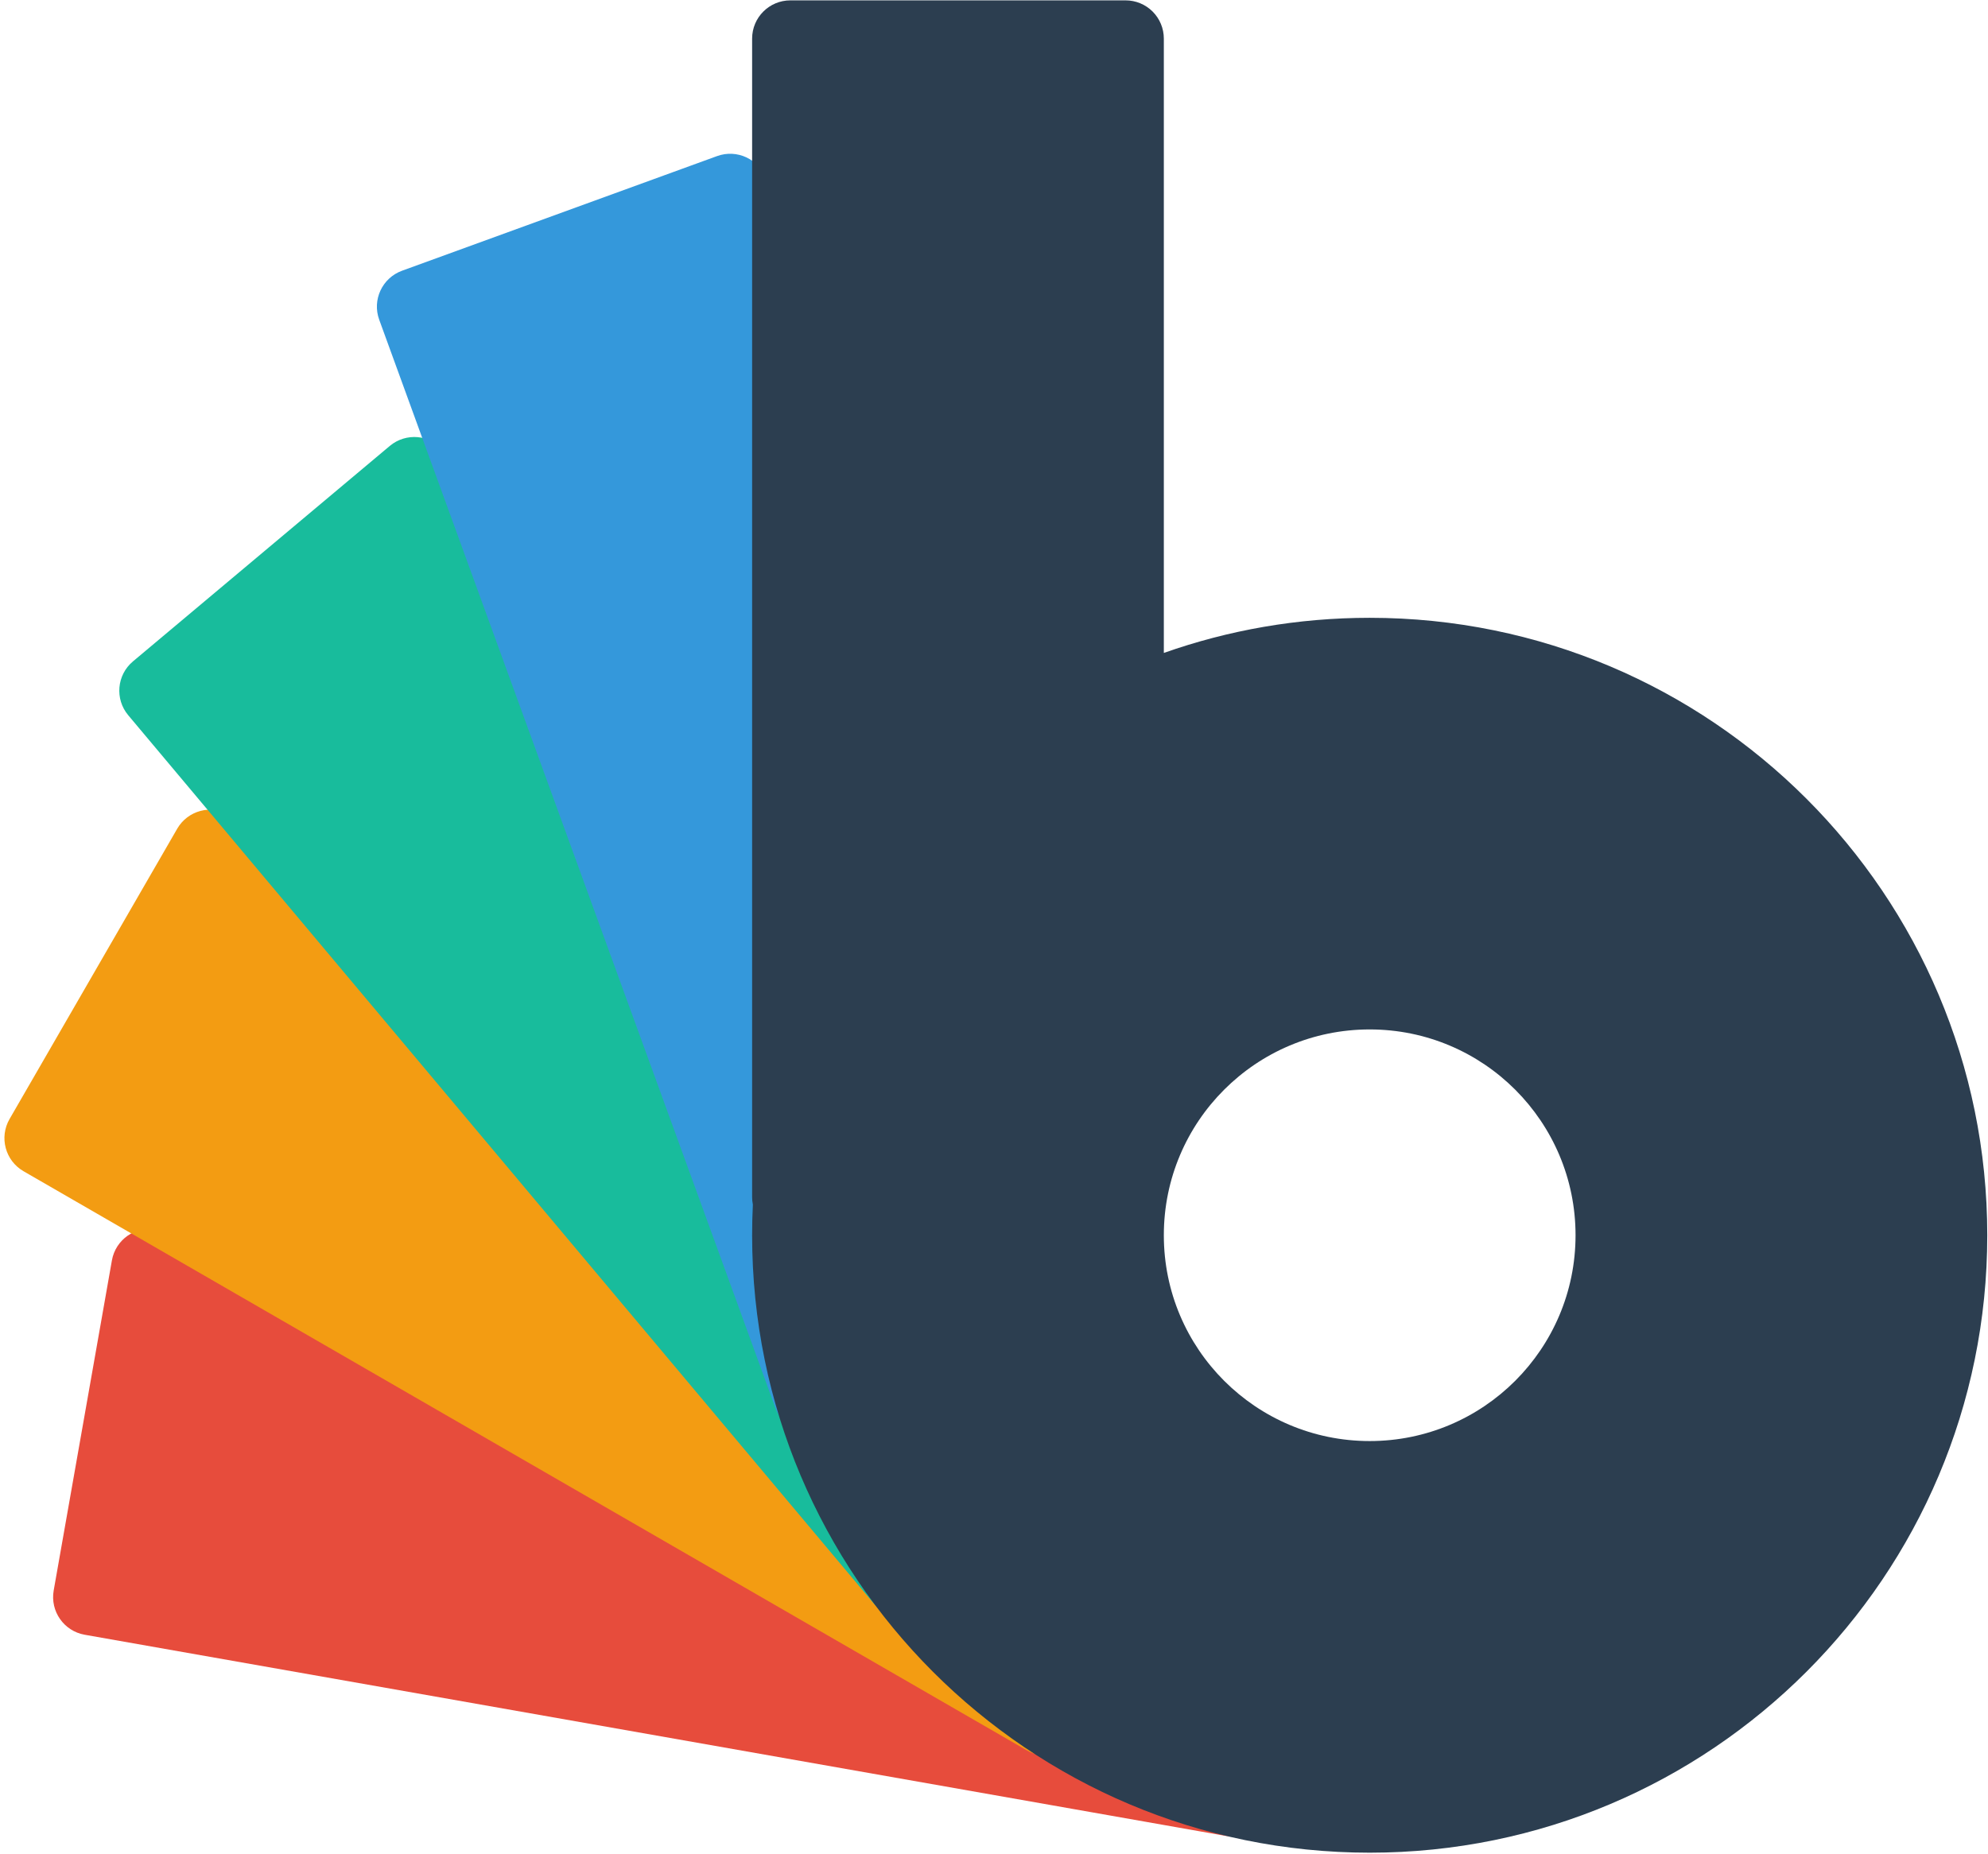
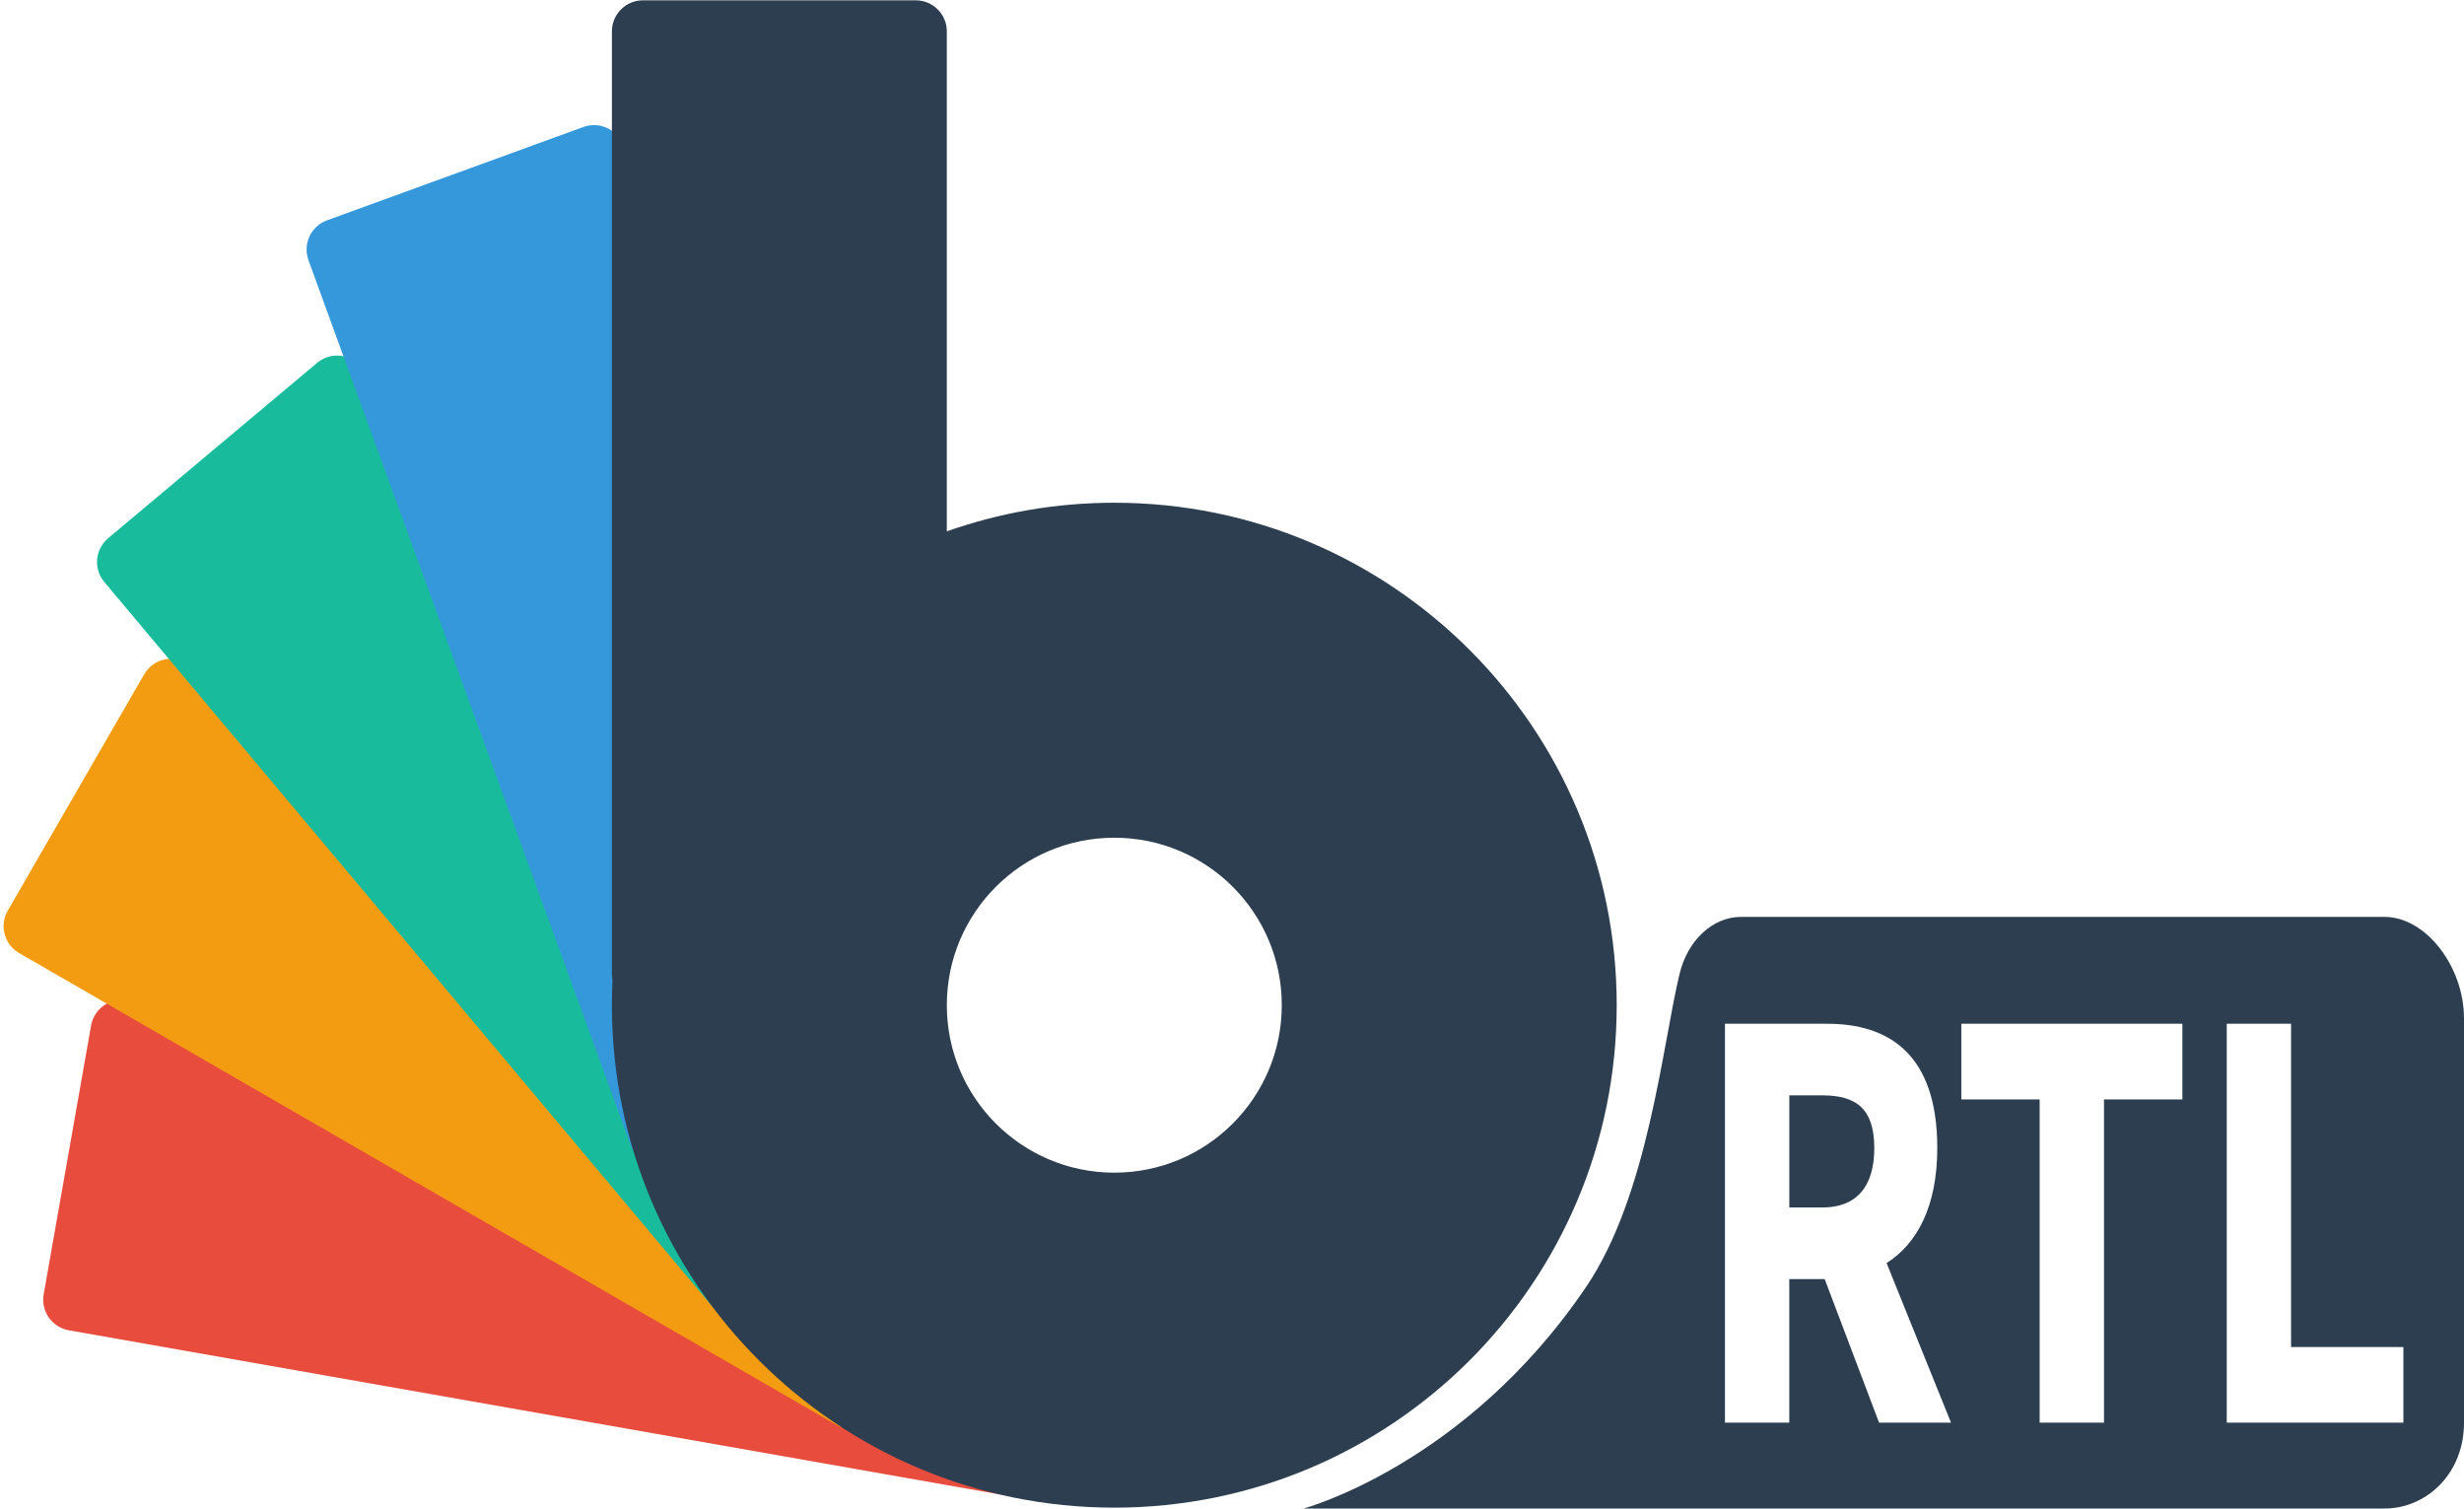
- <svg xmlns="http://www.w3.org/2000/svg" width="416" height="388" viewBox="0 0 416 388">
-   <g fill="none" fill-rule="evenodd" transform="translate(-2)">
-     <rect width="86.154" height="258.462" x="103.517" y="191.553" fill="#e74c3c" rx="8" transform="rotate(-80 146.594 320.784)" />
-     <rect width="86.154" height="258.462" x="90.379" y="139.221" fill="#f39c12" rx="8" transform="rotate(-60 133.456 268.452)" />
-     <rect width="86.154" height="258.462" x="96.682" y="85.65" fill="#18bc9c" rx="8" transform="rotate(-40 139.76 214.88)" />
-     <rect width="86.154" height="258.462" x="120.217" y="36.872" fill="#3498DB" rx="8" transform="rotate(-20 163.294 166.103)" />
-     <path fill="#2c3e50" d="M159.541 252.121a8.044 8.044 0 01-.156-1.583V8.078c0-4.421 3.585-8.001 8.008-8.001h70.137a8 8 0 018.008 8v128.584c13.474-4.762 27.973-7.353 43.077-7.353 71.373 0 129.231 57.858 129.231 129.23 0 71.373-57.858 129.231-129.23 129.231-71.373 0-129.231-57.858-129.231-129.23 0-2.152.052-4.292.156-6.418zm129.074 49.494c23.791 0 43.077-19.286 43.077-43.077 0-23.79-19.286-43.076-43.077-43.076-23.79 0-43.077 19.286-43.077 43.076 0 23.791 19.287 43.077 43.077 43.077z" />
+ <svg xmlns="http://www.w3.org/2000/svg" version="1.1" id="Layer_1" x="0px" y="0px" viewBox="0 0 475.33 291" style="enable-background:new 0 0 475.33 291;" xml:space="preserve">
+   <style type="text/css">
+ 	.st0{fill-rule:evenodd;clip-rule:evenodd;fill:#E74C3C;}
+ 	.st1{fill-rule:evenodd;clip-rule:evenodd;fill:#F39C12;}
+ 	.st2{fill-rule:evenodd;clip-rule:evenodd;fill:#18BC9C;}
+ 	.st3{fill-rule:evenodd;clip-rule:evenodd;fill:#3498DB;}
+ 	.st4{fill-rule:evenodd;clip-rule:evenodd;fill:#2C3E50;}
+ </style>
+   <path class="st0" d="M8.43,249.66l9.14-51.82c0.58-3.27,3.68-5.44,6.95-4.87l179.08,31.58c3.27,0.58,5.44,3.68,4.87,6.95  l-9.14,51.82c-0.58,3.27-3.68,5.44-6.95,4.87L13.29,256.62C10.02,256.04,7.85,252.94,8.43,249.66z" />
+   <path class="st1" d="M1.5,175.66l26.31-45.57c1.66-2.88,5.32-3.86,8.2-2.2l157.48,90.92c2.88,1.66,3.86,5.32,2.2,8.2l-26.31,45.57  c-1.66,2.88-5.32,3.86-8.2,2.2L3.69,183.85C0.82,182.2-0.16,178.54,1.5,175.66z" />
+   <path class="st2" d="M20.87,103.82L61.17,70c2.55-2.14,6.32-1.81,8.45,0.74l116.89,139.3c2.14,2.54,1.81,6.32-0.74,8.45l-40.3,33.82  c-2.55,2.14-6.32,1.8-8.45-0.74L20.13,112.28C17.99,109.73,18.32,105.96,20.87,103.82z" />
+   <path class="st3" d="M63.1,42.5l49.44-18c3.12-1.14,6.55,0.47,7.69,3.59l62.2,170.88c1.14,3.12-0.46,6.55-3.59,7.69l-49.44,18  c-3.12,1.14-6.55-0.46-7.69-3.59L59.51,50.19C58.38,47.06,59.98,43.63,63.1,42.5z" />
+   <path class="st4" d="M214.96,226.21c17.84,0,32.31-14.46,32.31-32.31c0-17.84-14.47-32.3-32.31-32.3s-32.31,14.46-32.31,32.3  C182.65,211.75,197.12,226.21,214.96,226.21z M118.16,189.09c-0.08-0.39-0.12-0.79-0.12-1.19V6.06c0-3.32,2.69-6,6-6h52.6  c1.59,0,3.12,0.63,4.25,1.75c1.13,1.13,1.76,2.65,1.76,4.25v96.44c10.11-3.57,20.98-5.52,32.31-5.52  c53.53,0,96.92,43.39,96.92,96.92c0,53.53-43.39,96.93-96.92,96.93c-53.53,0-96.92-43.39-96.92-96.93  C118.04,192.29,118.08,190.68,118.16,189.09z" />
+   <g>
+     <path class="st4" d="M460,176.87H335.88c-5.46,0-10.3,4.46-11.88,11c-3.3,13.71-6.03,42.65-18,60.35   C282.72,282.63,251.48,291,251.48,291H460c7.98,0,15.33-6.59,15.33-16.57v-77.98C475.33,186.47,467.98,176.87,460,176.87z    M362.49,274.43L352,246.74h-6.83v27.69h-12.41v-76.94h19.77c11.65,0,21.19,5.67,21.19,23.96c0,11.31-3.92,18.49-9.78,22.2   l12.43,30.79H362.49z M420.99,212.08h-15.11v62.35h-12.41v-62.35h-15.11v-14.59h42.64V212.08z M463.65,274.43h-34.09v-76.94h12.41   v62.36h21.67V274.43z" />
+     <path class="st4" d="M351.53,211.3h-6.35v21.63h6.35c6.53,0,10.04-3.92,10.04-11.48C361.56,213.84,358.06,211.3,351.53,211.3z" />
  </g>
</svg>
